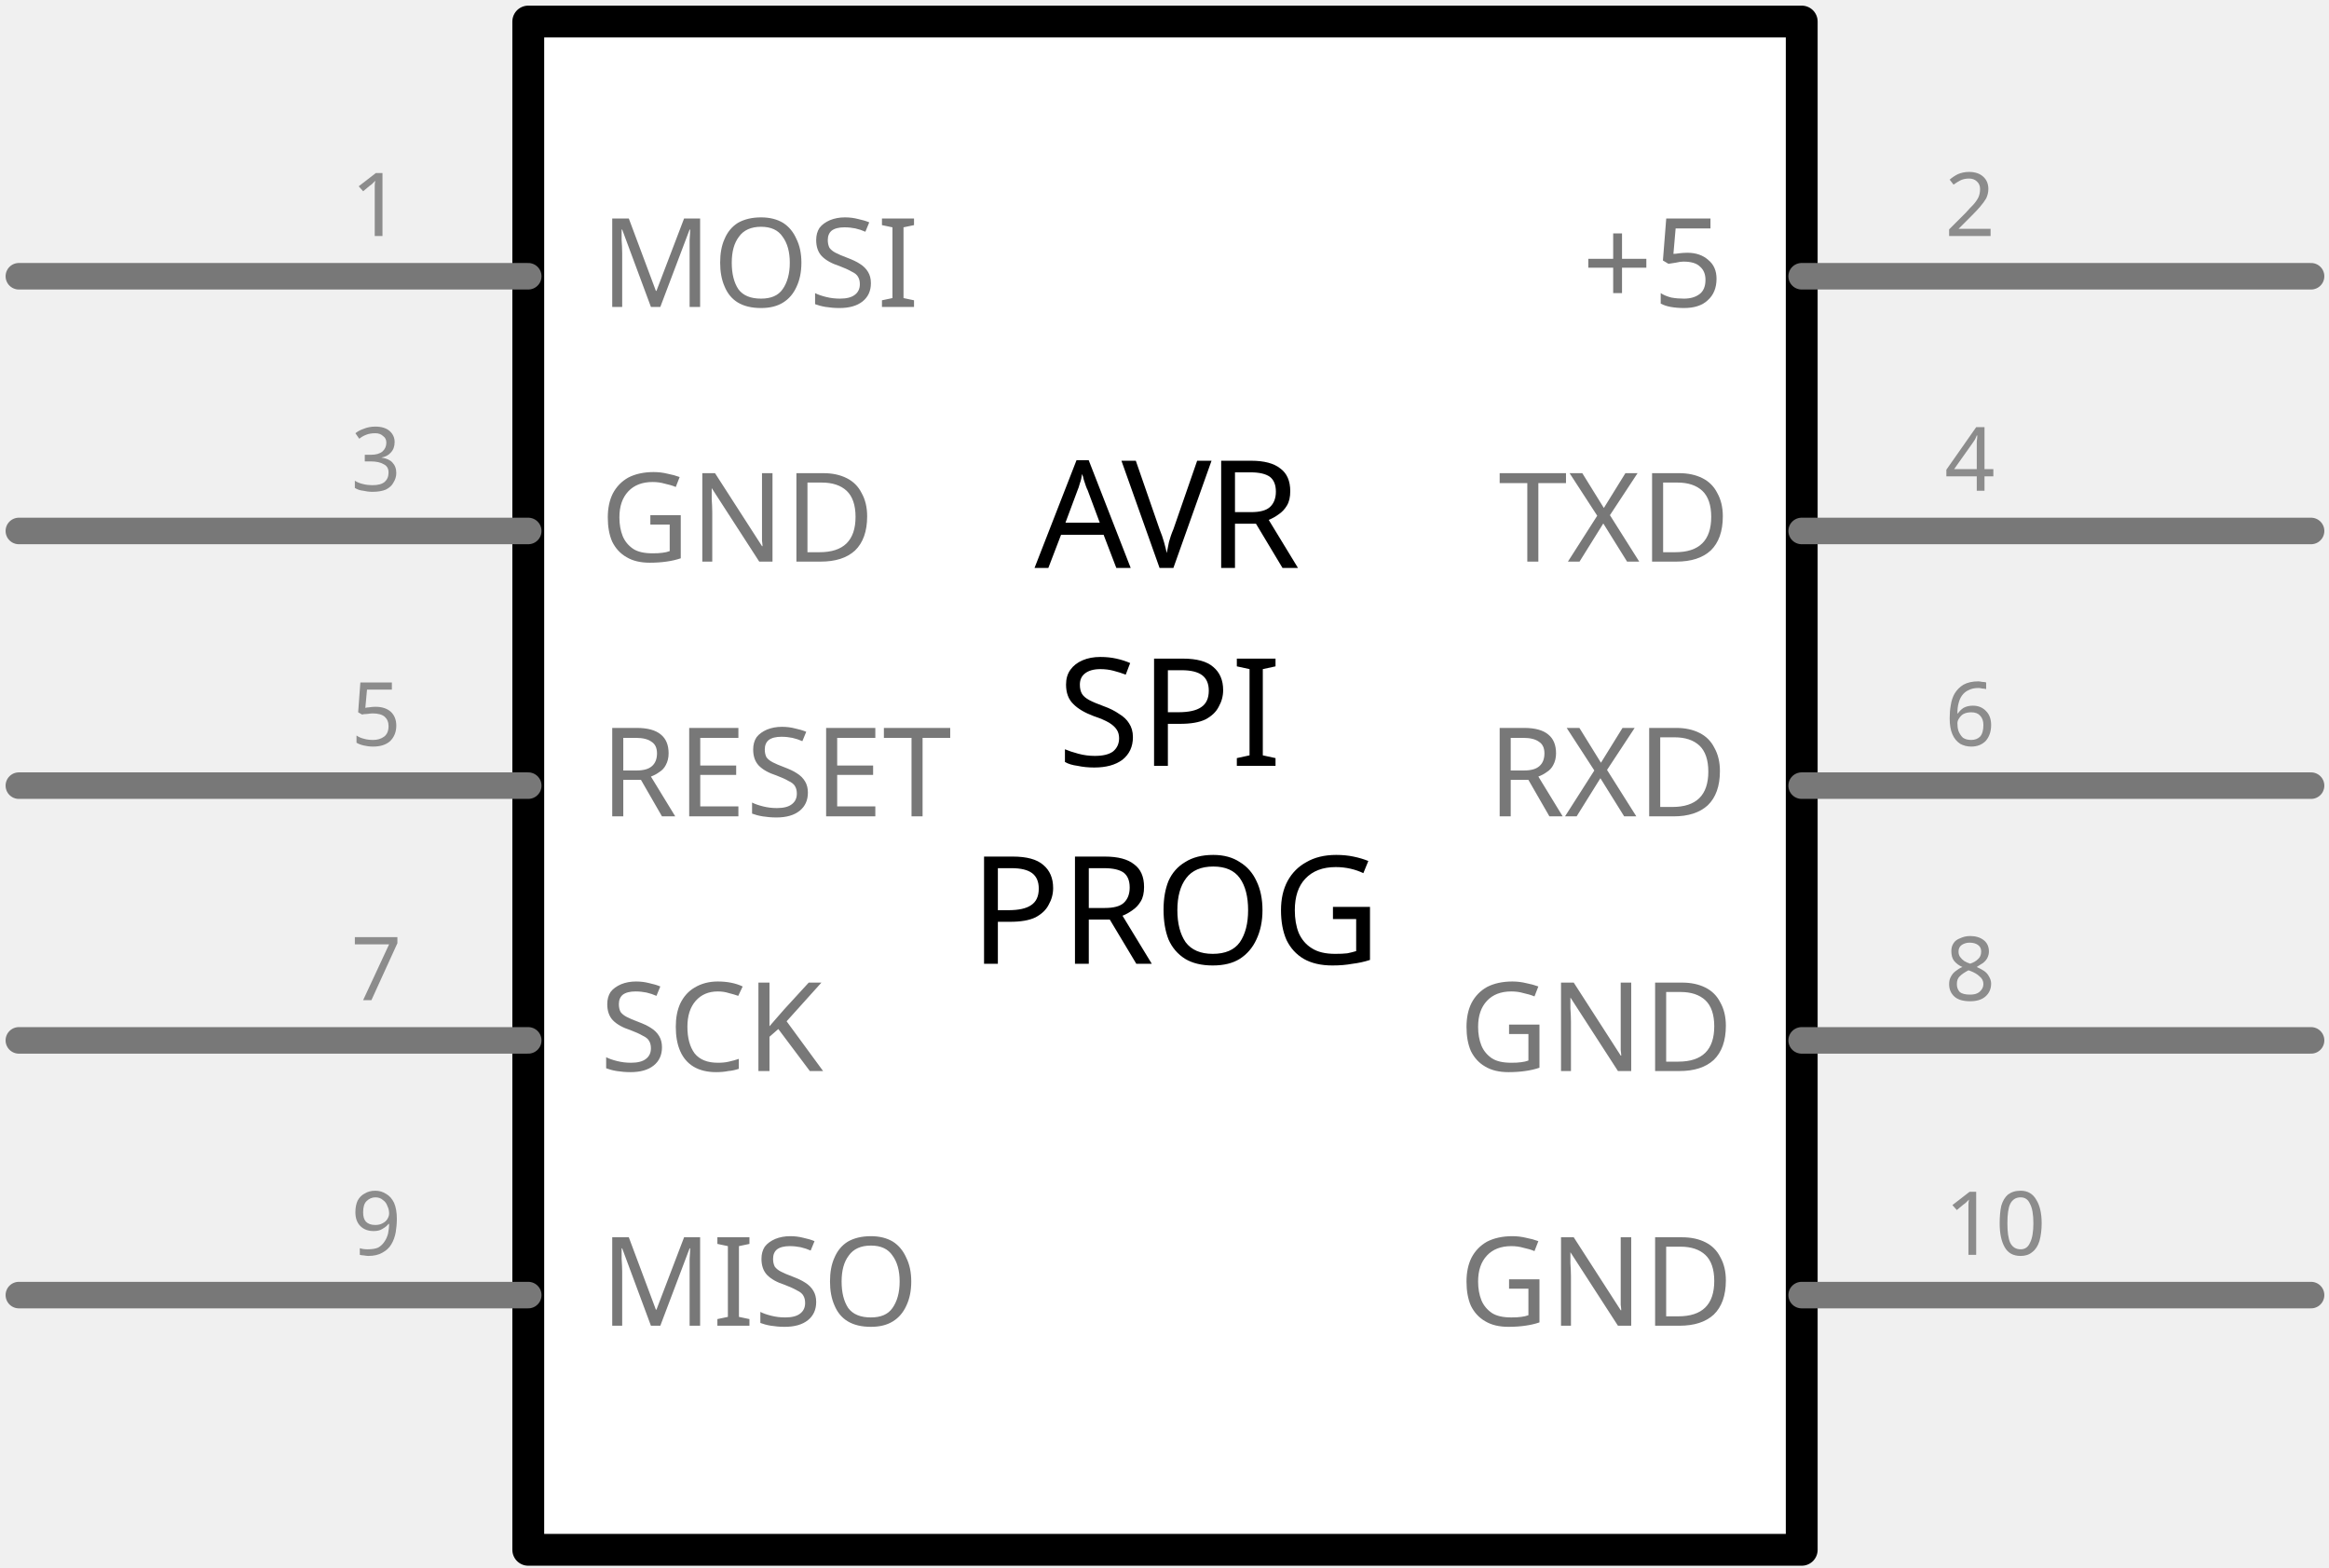
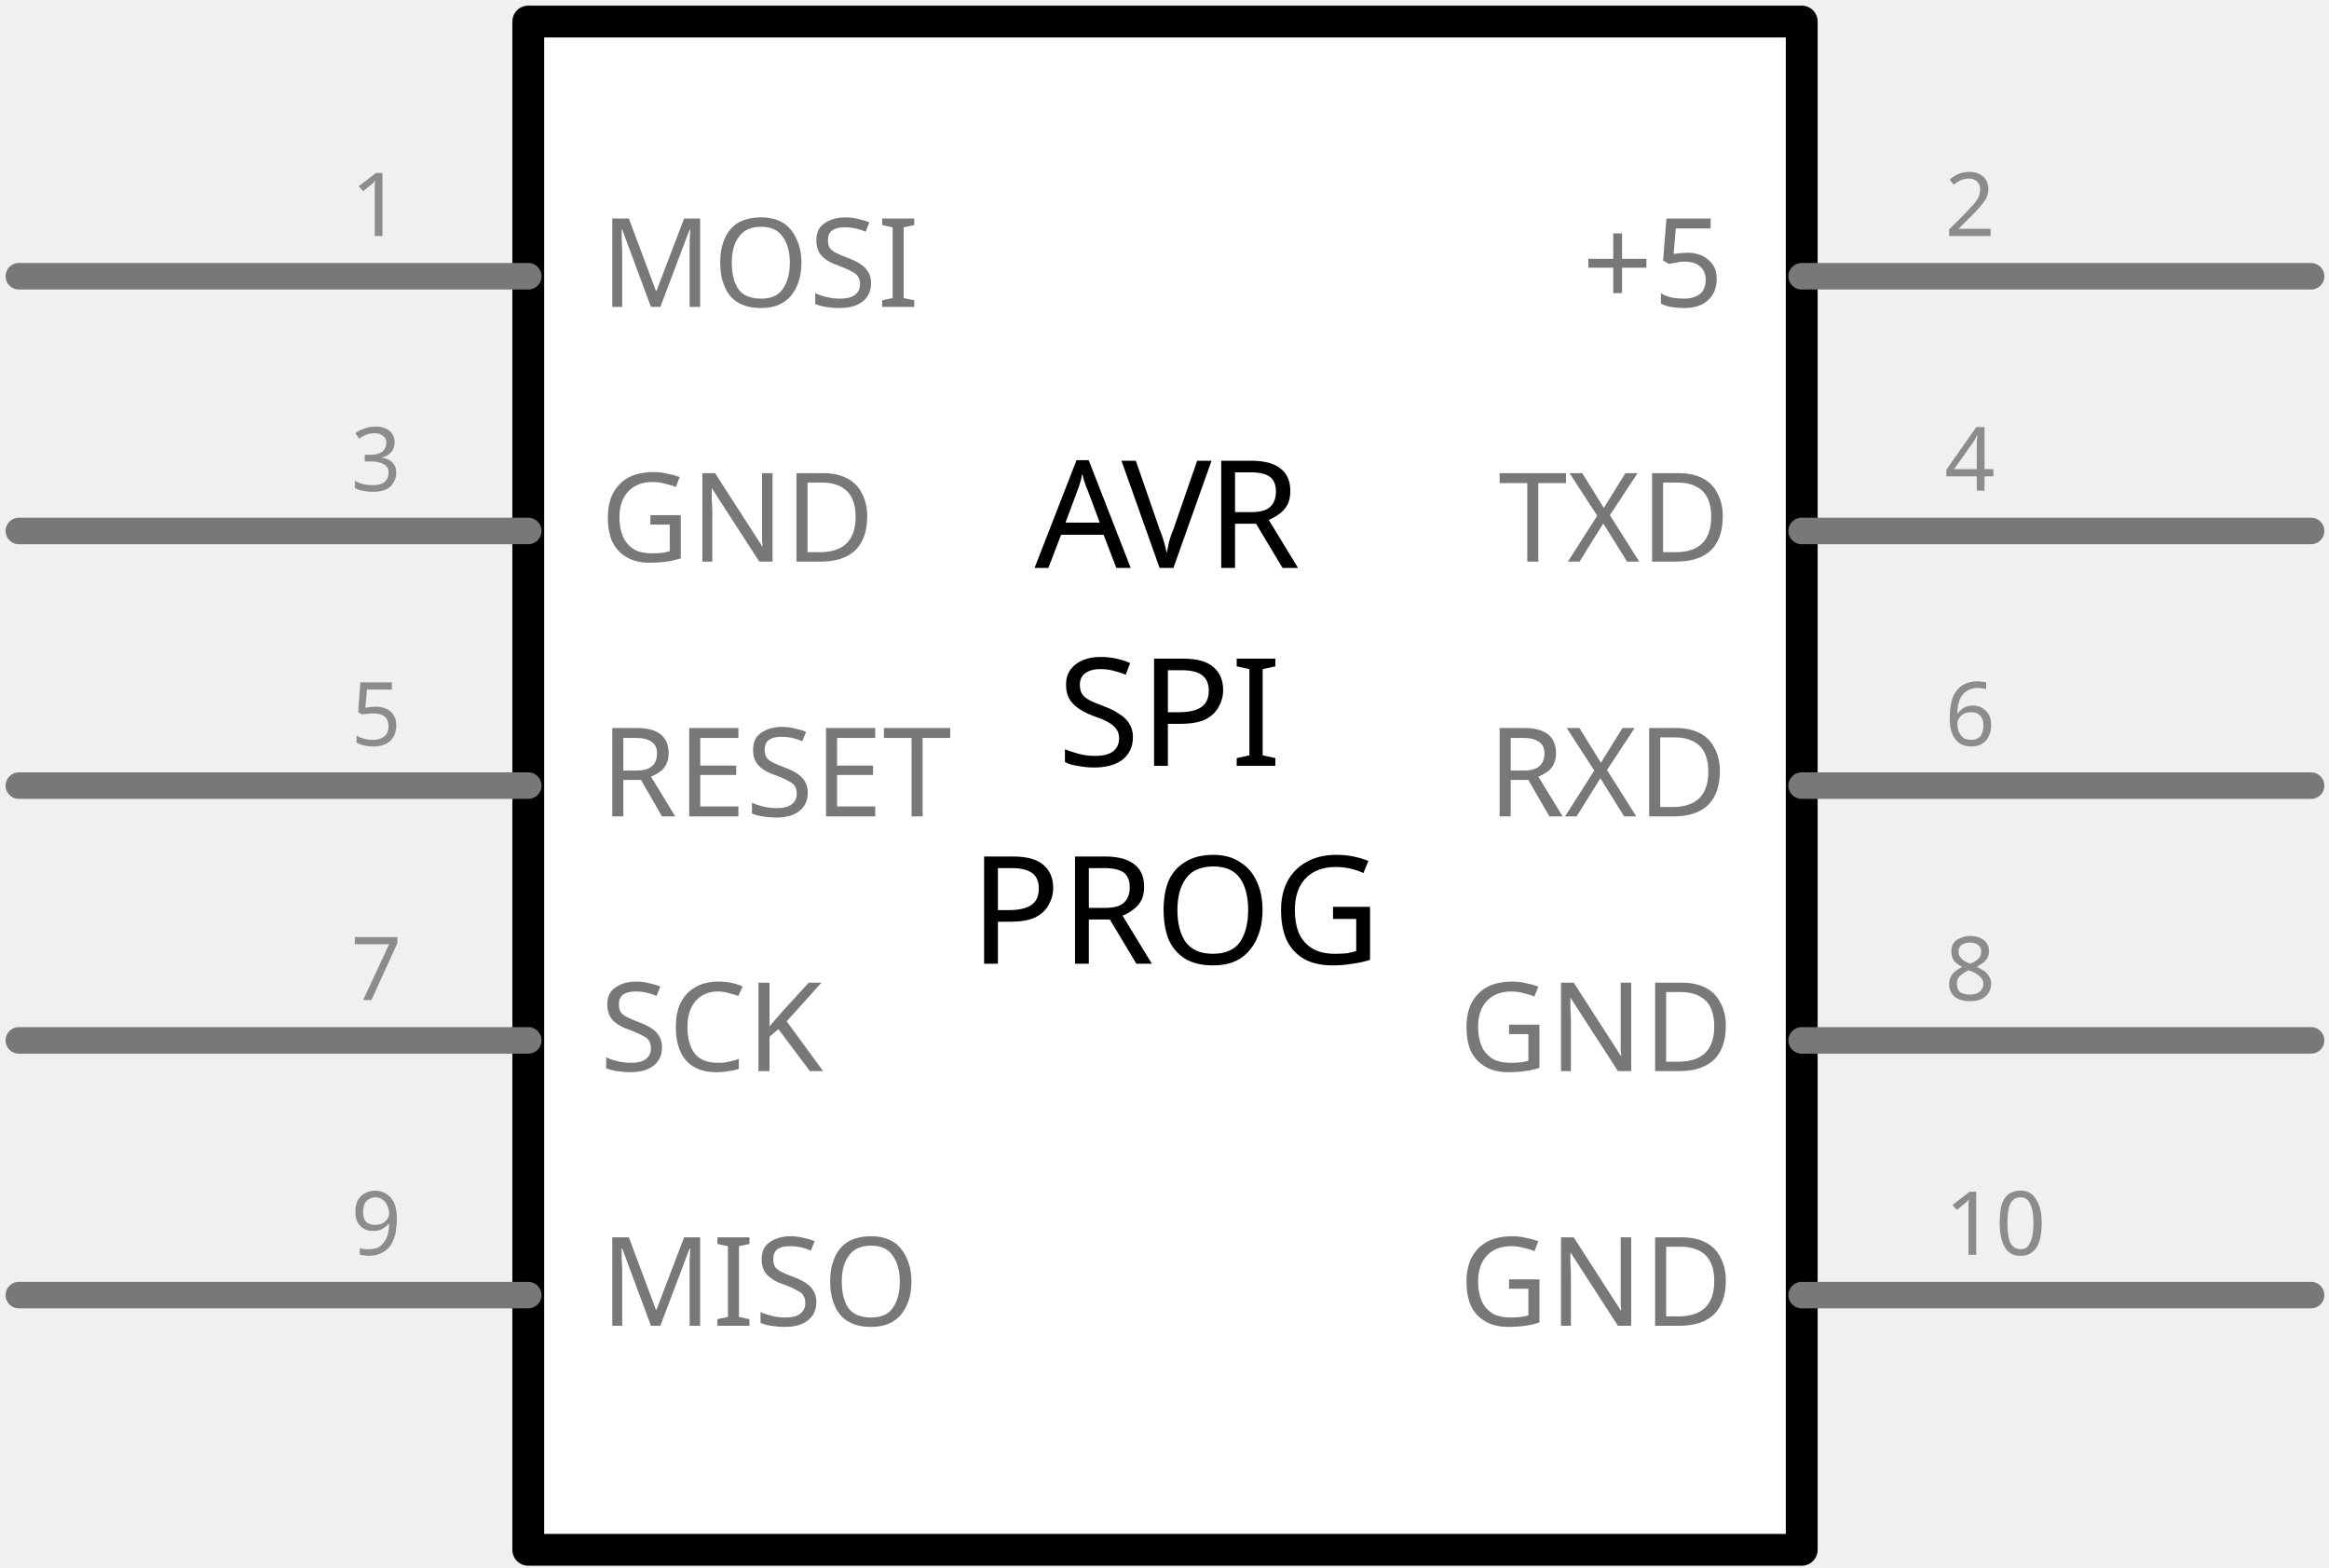
<svg xmlns="http://www.w3.org/2000/svg" version="1.2" baseProfile="tiny" id="Layer_1" x="0px" y="0px" width="65.84px" height="44.316px" viewBox="0 0 65.84 44.316" xml:space="preserve">
  <g id="schematic">
    <rect x="14.934" y="0.609" fill="#FFFFFF" stroke="#000000" stroke-width="0.9" stroke-linecap="round" stroke-linejoin="round" width="36" height="43.2" />
-     <text transform="matrix(1 0 0 1 16.9639 8.676)" fill="#787878" font-family="'DroidSans'" font-size="3.5">MOSI</text>
-     <text transform="matrix(1 0 0 1 16.9639 23.0764)" fill="#787878" font-family="'DroidSans'" font-size="3.5">RESET</text>
-     <text transform="matrix(1 0 0 1 16.9639 30.2756)" fill="#787878" font-family="'DroidSans'" font-size="3.5">SCK</text>
-     <text transform="matrix(1 0 0 1 16.9639 37.4749)" fill="#787878" font-family="'DroidSans'" font-size="3.5">MISO</text>
-     <text transform="matrix(1 0 0 1 44.729 8.676)" fill="#787878" font-family="'DroidSans'" font-size="3.5">+5</text>
-     <text transform="matrix(1 0 0 1 42.3638 15.8752)" fill="#787878" font-family="'DroidSans'" font-size="3.5">TXD</text>
-     <text transform="matrix(1 0 0 1 16.9634 15.8752)" fill="#787878" font-family="'DroidSans'" font-size="3.5">GND</text>
-     <text transform="matrix(1 0 0 1 42.0513 23.0764)" fill="#787878" font-family="'DroidSans'" font-size="3.5">RXD</text>
-     <text transform="matrix(1 0 0 1 41.2388 30.2756)" fill="#787878" font-family="'DroidSans'" font-size="3.5">GND</text>
-     <text transform="matrix(1 0 0 1 41.2388 37.4749)" fill="#787878" font-family="'DroidSans'" font-size="3.5">GND</text>
-     <text transform="matrix(1 0 0 1 9.9219 6.6721)" fill="#8C8C8C" font-family="'DroidSans'" font-size="2.5">1</text>
-     <text transform="matrix(1 0 0 1 54.9761 6.6721)" fill="#8C8C8C" font-family="'DroidSans'" font-size="2.5">2</text>
-     <text transform="matrix(1 0 0 1 9.9219 13.8713)" fill="#8C8C8C" font-family="'DroidSans'" font-size="2.5">3</text>
-     <text transform="matrix(1 0 0 1 54.9761 13.8713)" fill="#8C8C8C" font-family="'DroidSans'" font-size="2.5">4</text>
-     <text transform="matrix(1 0 0 1 9.9219 21.0725)" fill="#8C8C8C" font-family="'DroidSans'" font-size="2.5">5</text>
-     <text transform="matrix(1 0 0 1 54.9761 21.0725)" fill="#8C8C8C" font-family="'DroidSans'" font-size="2.5">6</text>
-     <text transform="matrix(1 0 0 1 9.9219 28.2717)" fill="#8C8C8C" font-family="'DroidSans'" font-size="2.5">7</text>
-     <text transform="matrix(1 0 0 1 54.9761 28.2717)" fill="#8C8C8C" font-family="'DroidSans'" font-size="2.5">8</text>
-     <text transform="matrix(1 0 0 1 9.9219 35.4709)" fill="#8C8C8C" font-family="'DroidSans'" font-size="2.5">9</text>
-     <text transform="matrix(1 0 0 1 54.9751 35.4709)" fill="#8C8C8C" font-family="'DroidSans'" font-size="2.5">10</text>
+     <text x="16.964" y="8.676" fill="#787878" font-family="'DroidSans'" font-size="3.5">MOSI</text>
+     <text x="16.964" y="23.076" fill="#787878" font-family="'DroidSans'" font-size="3.5">RESET</text>
+     <text x="16.964" y="30.276" fill="#787878" font-family="'DroidSans'" font-size="3.5">SCK</text>
+     <text x="16.964" y="37.475" fill="#787878" font-family="'DroidSans'" font-size="3.5">MISO</text>
+     <text x="44.729" y="8.676" fill="#787878" font-family="'DroidSans'" font-size="3.5">+5</text>
+     <text x="42.364" y="15.875" fill="#787878" font-family="'DroidSans'" font-size="3.5">TXD</text>
+     <text x="16.963" y="15.875" fill="#787878" font-family="'DroidSans'" font-size="3.5">GND</text>
+     <text x="42.051" y="23.076" fill="#787878" font-family="'DroidSans'" font-size="3.5">RXD</text>
+     <text x="41.239" y="30.276" fill="#787878" font-family="'DroidSans'" font-size="3.5">GND</text>
+     <text x="41.239" y="37.475" fill="#787878" font-family="'DroidSans'" font-size="3.5">GND</text>
+     <text x="9.922" y="6.672" fill="#8C8C8C" font-family="'DroidSans'" font-size="2.5">1</text>
+     <text x="54.976" y="6.672" fill="#8C8C8C" font-family="'DroidSans'" font-size="2.5">2</text>
+     <text x="9.922" y="13.871" fill="#8C8C8C" font-family="'DroidSans'" font-size="2.5">3</text>
+     <text x="54.976" y="13.871" fill="#8C8C8C" font-family="'DroidSans'" font-size="2.5">4</text>
+     <text x="9.922" y="21.073" fill="#8C8C8C" font-family="'DroidSans'" font-size="2.5">5</text>
+     <text x="54.976" y="21.073" fill="#8C8C8C" font-family="'DroidSans'" font-size="2.5">6</text>
+     <text x="9.922" y="28.272" fill="#8C8C8C" font-family="'DroidSans'" font-size="2.5">7</text>
+     <text x="54.976" y="28.272" fill="#8C8C8C" font-family="'DroidSans'" font-size="2.5">8</text>
+     <text x="9.922" y="35.471" fill="#8C8C8C" font-family="'DroidSans'" font-size="2.5">9</text>
+     <text x="54.975" y="35.471" fill="#8C8C8C" font-family="'DroidSans'" font-size="2.5">10</text>
    <line id="connector9pin" fill="none" stroke="#787878" stroke-width="0.75" stroke-linecap="round" x1="65.333" y1="36.609" x2="50.932" y2="36.609" />
    <rect id="connector9terminal" x="64.452" y="36.299" fill="none" width="1.234" height="0.641" />
    <rect id="connector8terminal" x="0.139" y="36.283" fill="none" width="1.328" height="0.656" />
    <line id="connector8pin" fill="none" stroke="#787878" stroke-width="0.75" stroke-linecap="round" x1="0.533" y1="36.609" x2="14.933" y2="36.609" />
    <line id="connector7pin" fill="none" stroke="#787878" stroke-width="0.75" stroke-linecap="round" x1="65.333" y1="29.409" x2="50.932" y2="29.409" />
    <rect id="connector7terminal" x="64.639" y="29.018" fill="none" width="1.047" height="0.781" />
    <rect id="connector6terminal" x="0.139" y="29.08" fill="none" width="1.063" height="0.656" />
    <line id="connector6pin" fill="none" stroke="#787878" stroke-width="0.75" stroke-linecap="round" x1="0.533" y1="29.409" x2="14.933" y2="29.409" />
    <line id="connector5pin" fill="none" stroke="#787878" stroke-width="0.75" stroke-linecap="round" x1="65.333" y1="22.208" x2="50.932" y2="22.208" />
    <rect id="connector5terminal" x="64.639" y="21.862" fill="none" width="1.047" height="0.672" />
    <rect id="connector4terminal" x="0.139" y="21.848" fill="none" width="1.063" height="0.719" />
    <line id="connector4pin" fill="none" stroke="#787878" stroke-width="0.75" stroke-linecap="round" x1="0.533" y1="22.208" x2="14.933" y2="22.208" />
    <line id="connector3pin" fill="none" stroke="#787878" stroke-width="0.75" stroke-linecap="round" x1="65.333" y1="15.009" x2="50.932" y2="15.009" />
    <rect id="connector3terminal" x="64.639" y="14.643" fill="none" width="1.047" height="0.719" />
    <rect id="connector2terminal" x="0.139" y="14.658" fill="none" width="1.063" height="0.656" />
    <line id="connector2pin" fill="none" stroke="#787878" stroke-width="0.75" stroke-linecap="round" x1="0.533" y1="15.009" x2="14.933" y2="15.009" />
    <line id="connector1pin" fill="none" stroke="#787878" stroke-width="0.75" stroke-linecap="round" x1="65.333" y1="7.809" x2="50.932" y2="7.809" />
    <polygon id="connector1terminal" fill="none" points="64.639,8.158 65.686,8.158 65.67,7.455 64.639,7.455  " />
    <line id="connector0pin" fill="none" stroke="#787878" stroke-width="0.75" stroke-linecap="round" x1="0.533" y1="7.809" x2="14.933" y2="7.809" />
    <rect id="connector0terminal" x="0.139" y="7.44" fill="none" width="1.063" height="0.734" />
-     <text transform="matrix(1 0 0 1 29.2456 16.0549)" font-family="'DroidSans'" font-size="4.25">A</text>
-     <text transform="matrix(1 0 0 1 31.7026 16.0549)" font-family="'DroidSans'" font-size="4.25">V</text>
-     <text transform="matrix(1 0 0 1 34.1157 16.0549)" font-family="'DroidSans'" font-size="4.25">R</text>
-     <text transform="matrix(1 0 0 1 29.8867 21.6487)" font-family="'DroidSans'" font-size="4.25">SPI</text>
-     <text transform="matrix(1 0 0 1 27.4126 27.2444)" font-family="'DroidSans'" font-size="4.25">PROG</text>
+     <text x="29.246" y="16.055" font-family="'DroidSans'" font-size="4.25">A</text>
+     <text x="31.703" y="16.055" font-family="'DroidSans'" font-size="4.25">V</text>
+     <text x="34.116" y="16.055" font-family="'DroidSans'" font-size="4.25">R</text>
+     <text x="29.887" y="21.649" font-family="'DroidSans'" font-size="4.25">SPI</text>
+     <text x="27.413" y="27.244" font-family="'DroidSans'" font-size="4.25">PROG</text>
  </g>
</svg>
